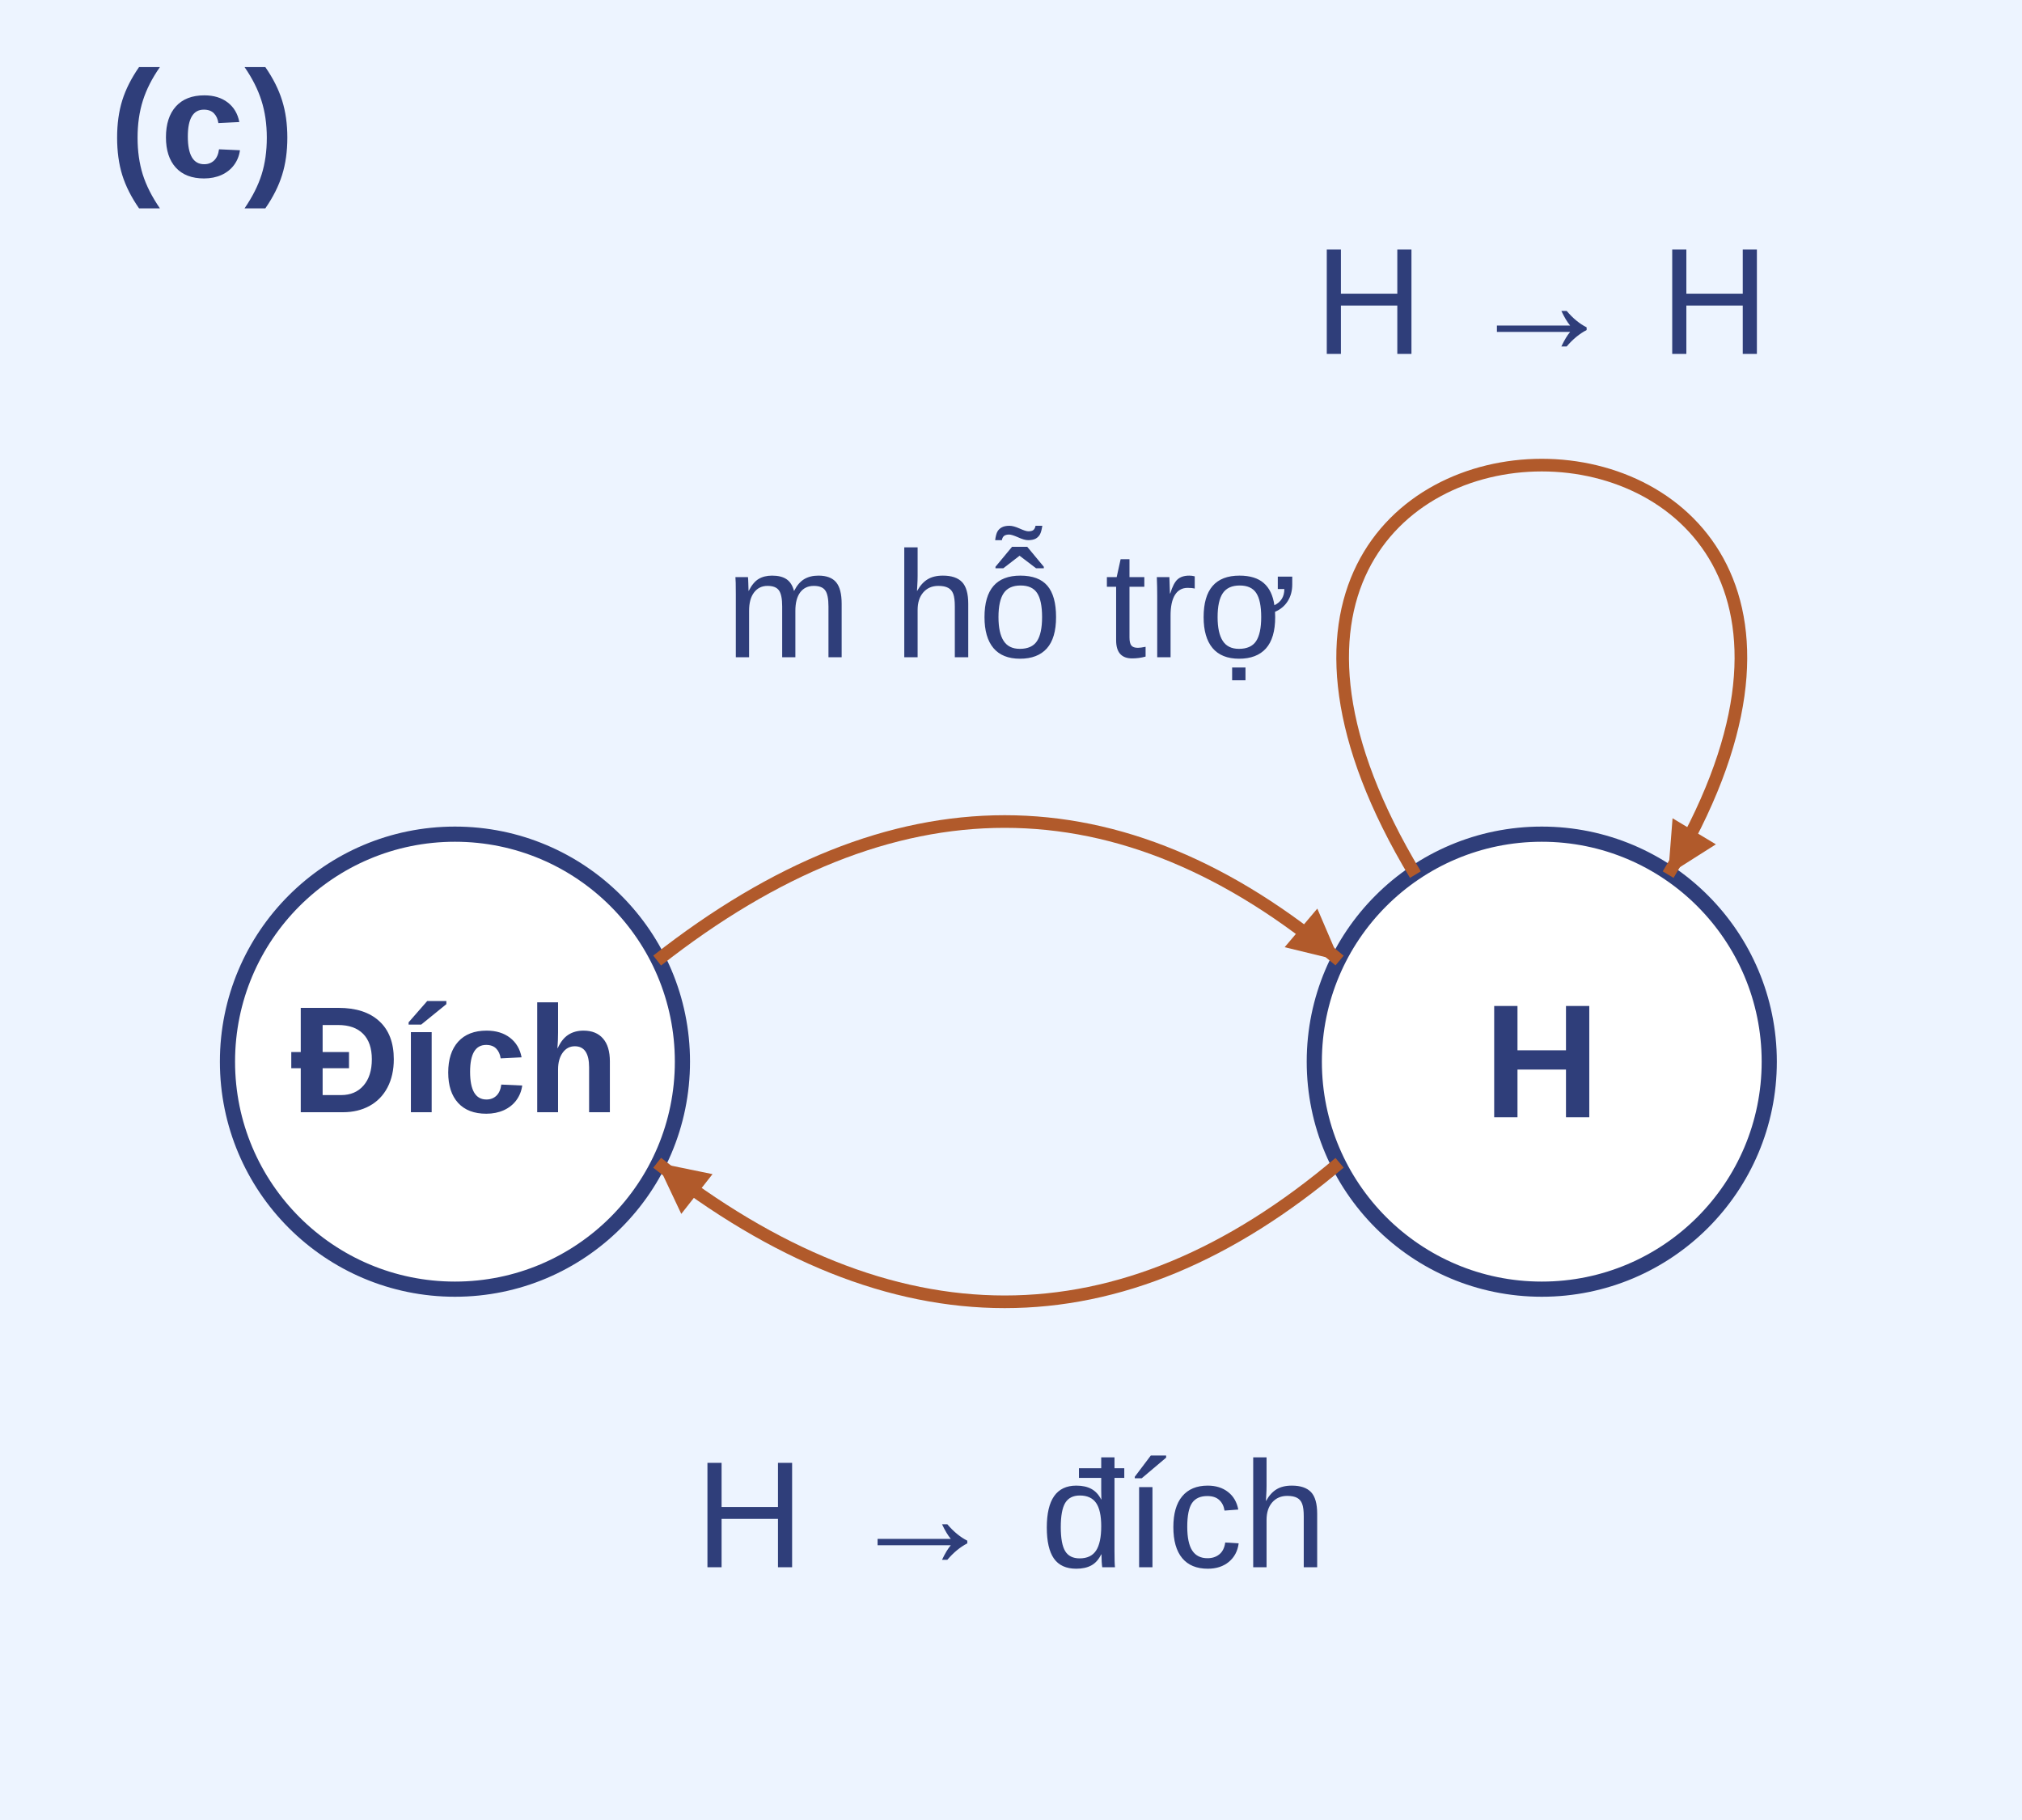
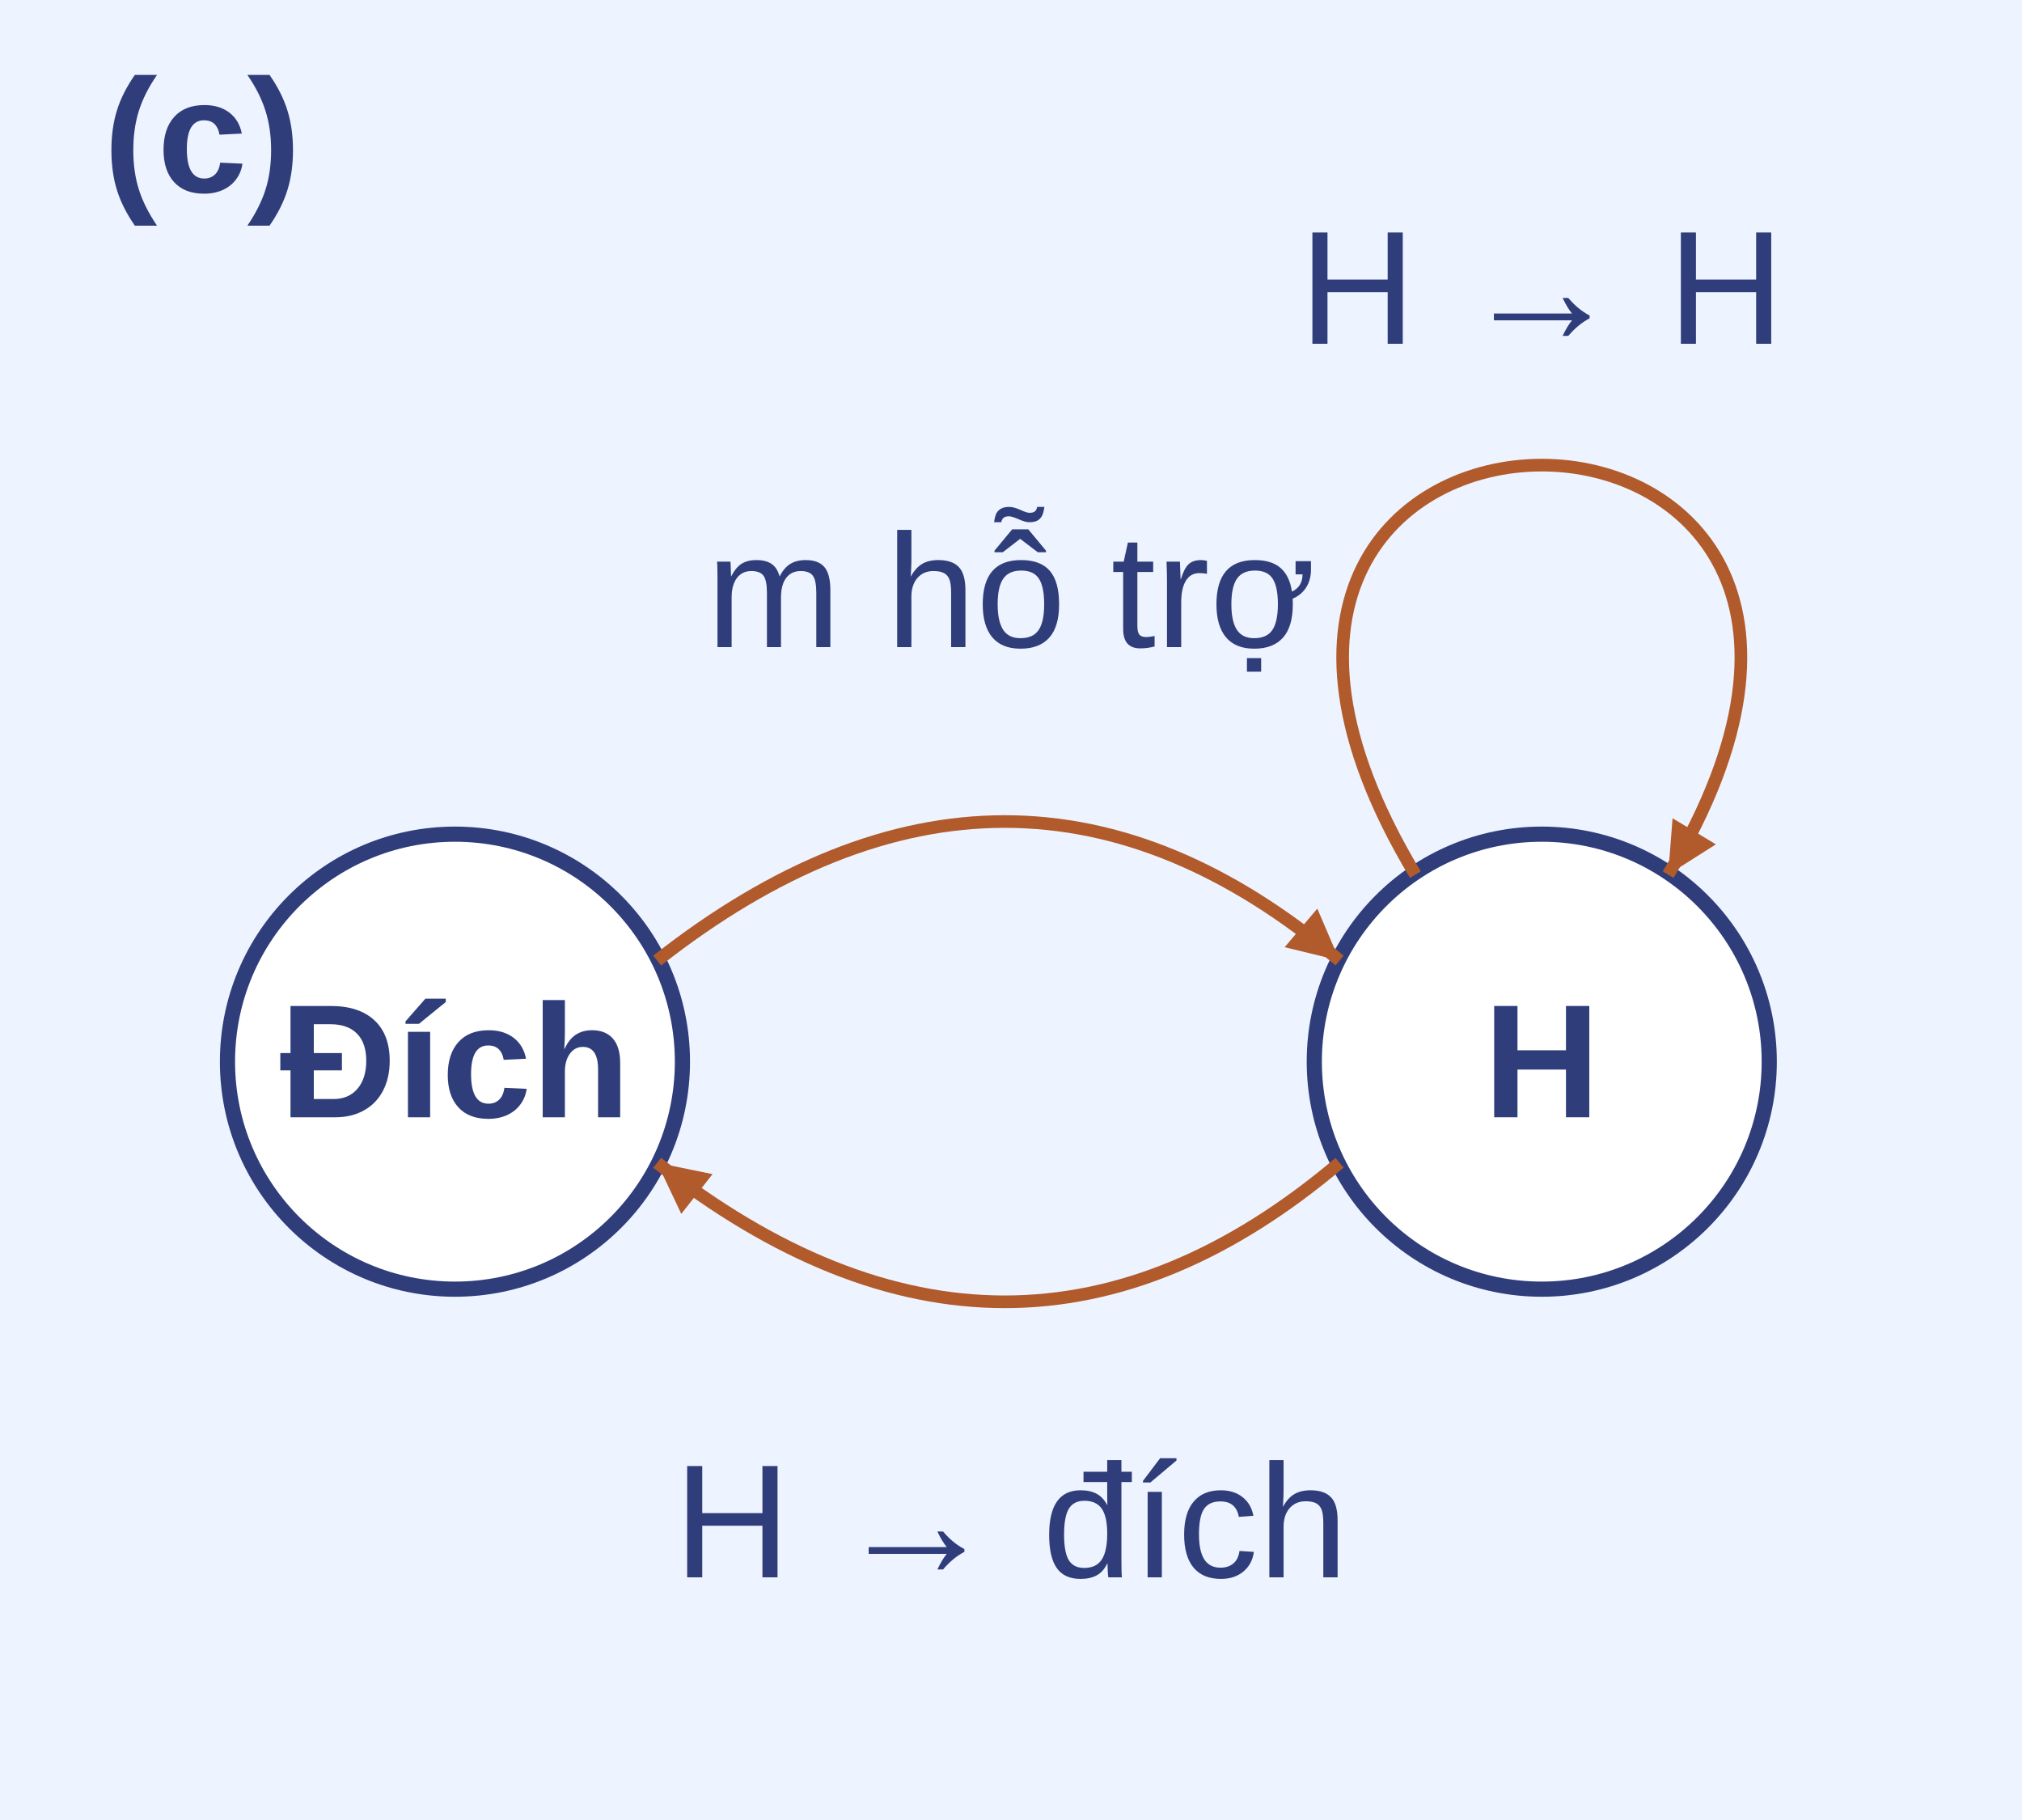
<svg xmlns="http://www.w3.org/2000/svg" viewBox="0 0 400 360" width="400" height="360" role="img" aria-labelledby="variant-c-t variant-c-d">
  <defs>
    <marker id="variant-c-arw" markerUnits="userSpaceOnUse" markerWidth="12" markerHeight="12" refX="10" refY="5" orient="auto">
      <path d="M0,0 L10,5 L0,10 Z" fill="#B15A2B" />
    </marker>
  </defs>
  <rect x="0" y="0" width="400" height="360" fill="#edf4ff" />
-   <text x="40" y="35" font-family="Arial, sans-serif" font-size="30" fill="#2F3E7A" font-weight="bold" text-anchor="middle">(c)</text>
+   <text x="40" y="38" font-family="Arial, sans-serif" font-size="32" fill="#2F3E7A" font-weight="bold" text-anchor="middle">(c)</text>
  <circle cx="90" cy="210" r="45" fill="#ffffff" stroke="#2F3E7A" stroke-width="3" />
-   <text x="90" y="220" font-family="Arial, sans-serif" font-size="30" fill="#2F3E7A" font-weight="bold" text-anchor="middle">Đích</text>
+   <text x="90" y="221" font-family="Arial, sans-serif" font-size="32" fill="#2F3E7A" font-weight="bold" text-anchor="middle">Đích</text>
  <circle cx="305" cy="210" r="45" fill="#ffffff" stroke="#2F3E7A" stroke-width="3" />
  <text x="305" y="221" font-family="Arial, sans-serif" font-size="32" fill="#2F3E7A" font-weight="bold" text-anchor="middle">H</text>
  <path d="M 130,190 Q 200,135 265,190" fill="none" stroke="#B15A2B" stroke-width="2.5" marker-end="url(#variant-c-arw)" data-source="" data-target="" />
-   <text x="200" y="130" font-family="Arial, sans-serif" font-size="30" fill="#2F3E7A" font-weight="normal" text-anchor="middle">m hỗ trợ</text>
+   <text x="200" y="128" font-family="Arial, sans-serif" font-size="32" fill="#2F3E7A" font-weight="normal" text-anchor="middle">m hỗ trợ</text>
  <path d="M 280,173 C 215,65 395,65 330,173" fill="none" stroke="#B15A2B" stroke-width="2.5" marker-end="url(#variant-c-arw)" data-source="" data-target="" />
-   <text x="305" y="70" font-family="Arial, sans-serif" font-size="30" fill="#2F3E7A" font-weight="normal" text-anchor="middle">H → H</text>
+   <text x="305" y="68" font-family="Arial, sans-serif" font-size="32" fill="#2F3E7A" font-weight="normal" text-anchor="middle">H → H</text>
  <path d="M 265,230 Q 200,285 130,230" fill="none" stroke="#B15A2B" stroke-width="2.5" marker-end="url(#variant-c-arw)" data-source="" data-target="" />
-   <text x="200" y="310" font-family="Arial, sans-serif" font-size="30" fill="#2F3E7A" font-weight="normal" text-anchor="middle">H → đích</text>
+   <text x="200" y="312" font-family="Arial, sans-serif" font-size="32" fill="#2F3E7A" font-weight="normal" text-anchor="middle">H → đích</text>
</svg>
